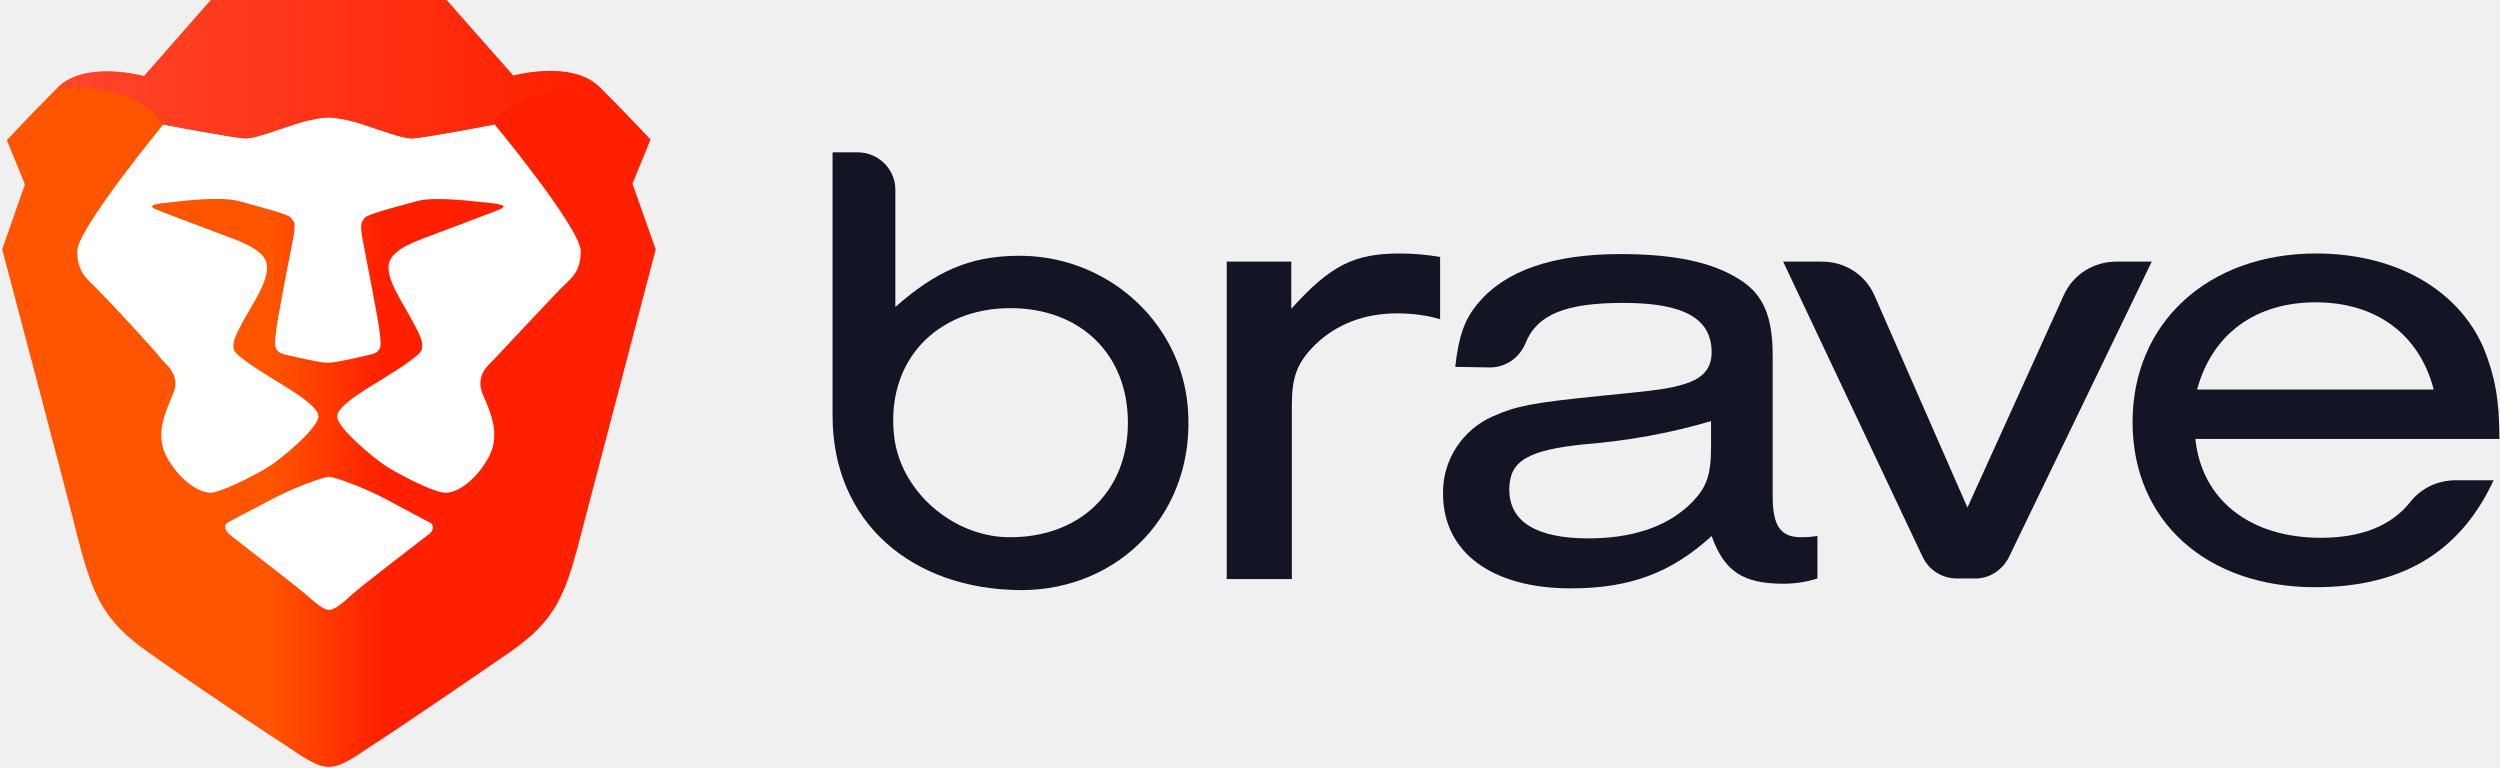
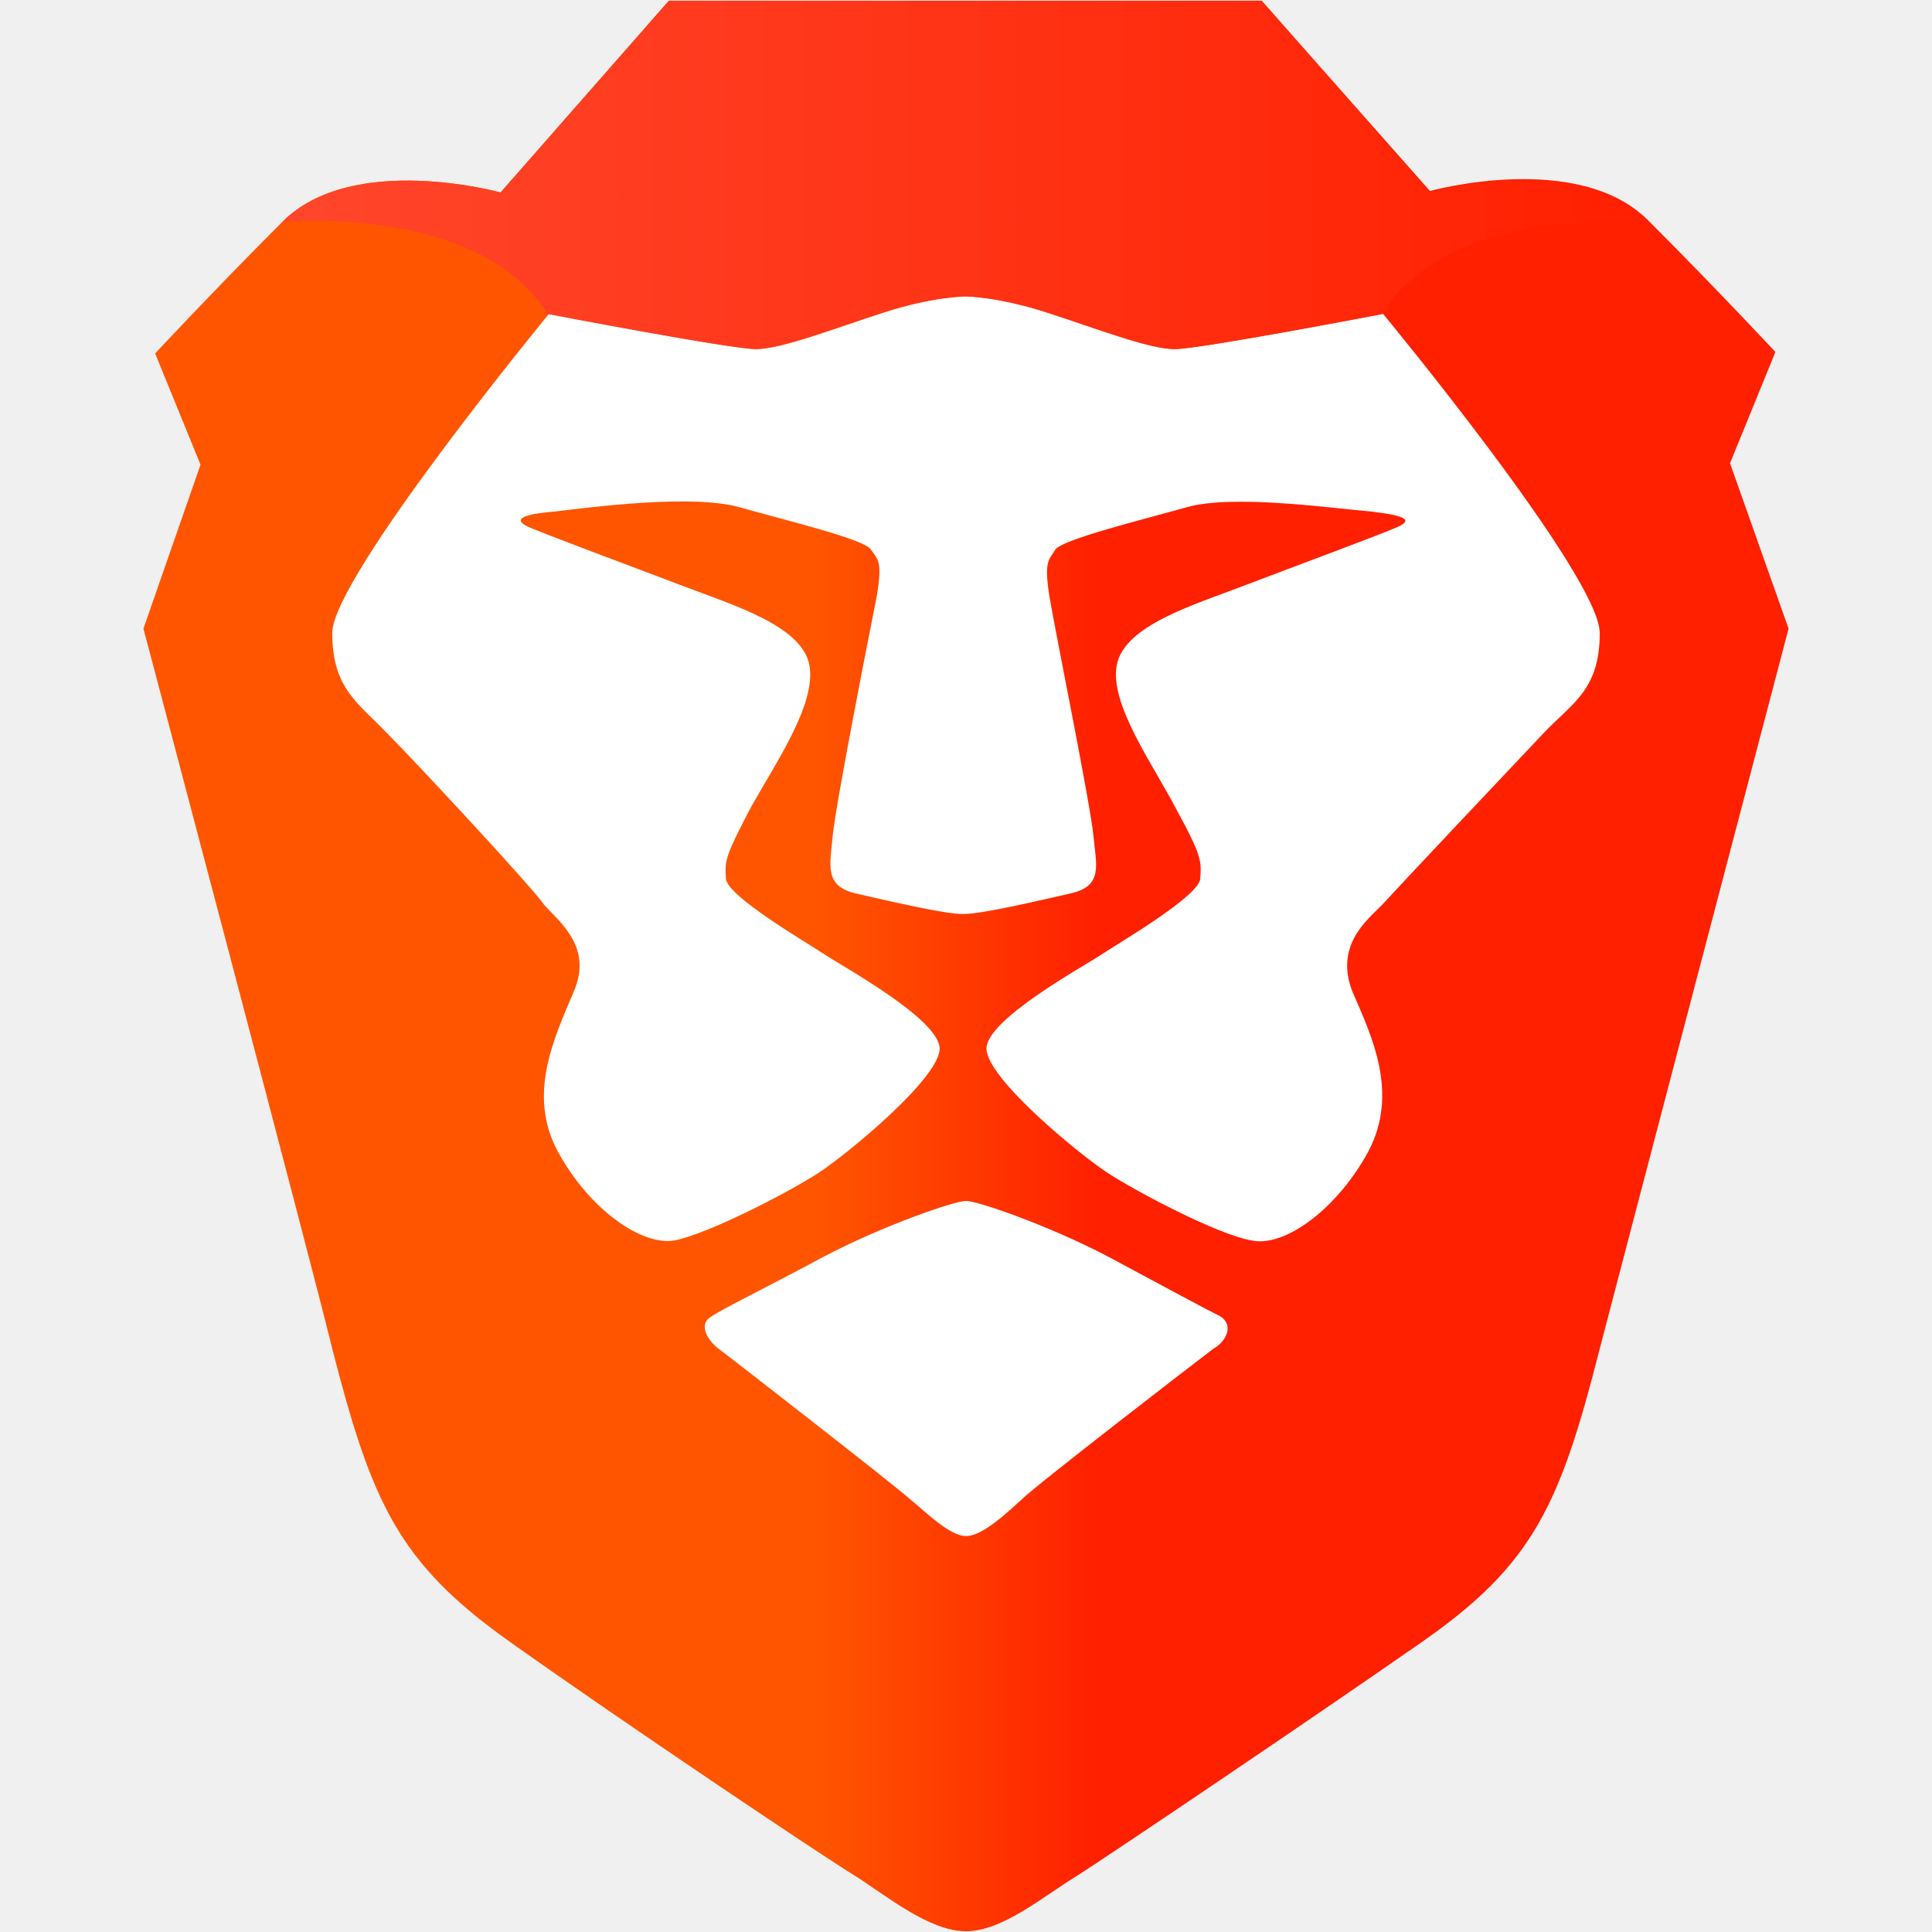
- <svg xmlns="http://www.w3.org/2000/svg" version="1.1" id="Layer_1" x="0px" y="0px" viewBox="0 0 430 132" style="enable-background:new 0 0 430 132;" xml:space="preserve">
-   <style type="text/css">
+ <svg xmlns="http://www.w3.org/2000/svg" version="1.1" id="Layer_1" x="0px" y="0px" viewBox="0 0 132 132" xml:space="preserve" width="132" height="132">
+   <defs id="defs6">
+ 	
+ 	
+ </defs>
+   <style type="text/css" id="style1">
	.st0{fill:#131525;}
	.st1{fill:url(#Head_1_);}
	.st2{fill:#FFFFFF;}
	.st3{fill:url(#path-3_2_);}
</style>
-   <g>
-     <g id="Group-4" transform="translate(153, 26)">
-       <path id="Shape" class="st0" d="M-9.8,45.5V0.2h4.3C-1.9,0.2,1,3.1,1,6.6v20.2c7-6.2,12.9-8.7,20.8-8.8    c15.1-0.3,28.2,10.9,29.5,26c1.5,18-11.6,31.5-28.7,31.5C3.8,75.4-9.8,63.8-9.8,45.5z M0.8,49.1c1.1,9.4,10,17.1,19.5,17.3    c12.3,0.2,20.7-7.8,20.7-19.7S32.7,27,20.8,27C8,27-0.7,36.2,0.8,49.1z" />
-       <path id="Shape_1_" class="st0" d="M69.1,19v8.1c6.8-7.5,10.8-9.5,18.7-9.5c2.3,0,4.6,0.2,6.9,0.6v10.7c-2.4-0.7-4.9-1-7.4-1    c-5.7,0-10.5,1.9-14.1,5.4c-3.1,3.1-4,5.5-4,10.4v29.9H58V19H69.1z" />
-       <path id="Shape_2_" class="st0" d="M97.3,37.1c0.6-5.3,1.6-8.2,3.9-10.9c4.6-5.6,12.8-8.5,24.5-8.5c9.3,0,16,1.4,20.7,4.5    c3.9,2.5,5.5,6.3,5.5,12.9v24.2c0,5.3,1.4,7.2,5.2,7.1c0.8,0,1.7-0.1,2.5-0.2v7.3c-1.9,0.6-3.9,0.9-5.8,0.9    c-7,0-10.2-2.1-12.4-8.2c-6.9,6.3-14,9-24.2,9c-13.6,0-22-6.2-22-16.3c-0.1-5.7,3.3-11,8.6-13.3c4.1-1.8,6.6-2.3,18.4-3.5    c10.1-1,11.8-1.2,14.7-2.1c3.1-1,4.5-2.7,4.5-5.4c0-5.9-4.9-8.5-15.2-8.5c-9.7,0-14.8,1.9-16.8,6.9c-1,2.5-3.4,4.2-6.1,4.2    L97.3,37.1z M141.4,46.4c-7.1,2.1-14.3,3.4-21.7,4c-10,1-13.1,2.9-13.1,7.8c0,5.5,4.6,8.4,13.6,8.4c7.4,0,13.1-1.9,17.1-5.5    c3.2-3,4-5.1,4-10.3V46.4z" />
-       <path id="Shape_3_" class="st0" d="M186.5,73.5h-2.9c-2.5,0-4.8-1.4-5.9-3.7l-24-50.8h6.7c3.9,0,7.4,2.2,9,5.8l16,36.5L202,24.7    c1.6-3.5,5.1-5.7,9-5.7l6.1,0l-24.6,50.9C191.3,72.2,189,73.6,186.5,73.5z" />
-       <path id="Shape_4_" class="st0" d="M224.6,49.5c1.1,10.5,9.4,17,21.6,17c7,0,12.2-2.1,15.4-6.2c1.9-2.4,4.8-3.7,7.8-3.7h6.5    C270.2,68.9,260.2,75,245.2,75c-18.7,0-31.4-11.4-31.4-28.4s12.9-29,31.6-29c13.5,0,24.4,6.1,28.8,16.3c1.9,4.7,2.7,8.8,2.7,15.6    L224.6,49.5z M265.6,41c-2.5-9.6-10-15-20.3-15c-10.3,0-17.8,5.4-20.4,15H265.6z" />
-     </g>
-     <g id="build-icons_x2F_Stable">
-       <g id="Logo" transform="translate(10.38181, 0)">
-         <linearGradient id="Head_1_" gradientUnits="userSpaceOnUse" x1="95.665" y1="174.189" x2="96.665" y2="174.189" gradientTransform="matrix(112.3123 0 0 -131.86 -10754.413 23034.498)">
-           <stop offset="0" style="stop-color:#FF5500" />
-           <stop offset="0.41" style="stop-color:#FF5500" />
-           <stop offset="0.582" style="stop-color:#FF2000" />
-           <stop offset="1" style="stop-color:#FF2000" />
+   <g id="build-icons_x2F_Stable" transform="translate(0.41819,0.05)">
+     <g id="Logo" transform="translate(19.38181)">
+       <linearGradient id="Head_1_" gradientUnits="userSpaceOnUse" x1="95.665" y1="174.189" x2="96.665" y2="174.189" gradientTransform="matrix(112.3123,0,0,-131.86,-10754.413,23034.498)">
+         <stop offset="0" style="stop-color:#FF5500" id="stop1" />
+         <stop offset="0.41" style="stop-color:#FF5500" id="stop2" />
+         <stop offset="0.582" style="stop-color:#FF2000" id="stop3" />
+         <stop offset="1" style="stop-color:#FF2000" id="stop4" />
+       </linearGradient>
+       <path id="Head" class="st1" d="m 98.4,31.6 3.1,-7.6 c 0,0 -3.9,-4.2 -8.7,-9 C 88,10.2 77.9,13 77.9,13 L 66.4,0 H 46.2 25.9 L 14.4,13.1 c 0,0 -10.1,-2.8 -14.9,2 -4.8,4.8 -8.7,9 -8.7,9 l 3.1,7.6 -3.9,11.2 c 0,0 11.6,43.8 12.9,49.2 2.7,10.5 4.5,14.6 12.1,20 7.6,5.4 21.3,14.6 23.6,16 2.2,1.4 5.1,3.8 7.6,3.8 2.5,0 5.3,-2.4 7.6,-3.8 2.2,-1.4 16,-10.7 23.6,-16 7.6,-5.3 9.4,-9.4 12.1,-20 1.4,-5.4 12.9,-49.2 12.9,-49.2 z" style="fill:url(#Head_1_)" />
+       <path id="Face" class="st2" d="m 74.7,21.4 c 0,0 14.8,17.9 14.8,21.8 0,3.9 -1.9,4.8 -3.8,6.8 -1.9,2 -10.1,10.7 -11.1,11.8 -1.1,1.1 -3.2,2.8 -2,5.9 1.3,3 3.2,6.9 1.1,10.9 -2.1,3.9 -5.7,6.6 -8,6.1 -2.3,-0.4 -7.8,-3.3 -9.8,-4.6 -2,-1.3 -8.3,-6.5 -8.3,-8.5 0,-2 6.6,-5.6 7.8,-6.4 1.2,-0.8 6.7,-4 6.8,-5.2 0.1,-1.2 0.1,-1.6 -1.6,-4.7 C 59,52.2 56,48.1 56.5,45.4 57,42.7 61.7,41.3 65.1,40 c 3.4,-1.3 9.9,-3.7 10.7,-4.1 0.8,-0.4 0.6,-0.7 -1.9,-1 -2.5,-0.2 -9.4,-1.2 -12.6,-0.3 -3.2,0.9 -8.5,2.2 -9,2.9 -0.4,0.7 -0.8,0.7 -0.4,3.2 0.4,2.4 2.8,14.2 3,16.3 0.2,2.1 0.7,3.5 -1.6,4 -2.2,0.5 -6,1.4 -7.3,1.4 -1.3,0 -5.1,-0.9 -7.3,-1.4 -2.2,-0.5 -1.8,-1.9 -1.6,-4 0.2,-2.1 2.5,-13.8 3,-16.3 0.4,-2.4 0.1,-2.5 -0.4,-3.2 -0.4,-0.7 -5.8,-2 -9,-2.9 -3.2,-0.9 -10.1,0 -12.6,0.3 -2.5,0.2 -2.7,0.6 -1.9,1 0.8,0.4 7.3,2.8 10.7,4.1 3.4,1.3 8.1,2.7 8.6,5.4 0.5,2.7 -2.4,6.8 -4.1,9.9 -1.6,3.1 -1.7,3.4 -1.6,4.7 0.1,1.2 5.6,4.4 6.8,5.2 1.2,0.8 7.8,4.4 7.8,6.4 0,2 -6.3,7.2 -8.3,8.5 -2,1.3 -7.4,4.1 -9.8,4.6 -2.3,0.4 -5.9,-2.2 -8,-6.1 -2.1,-3.9 -0.2,-7.8 1.1,-10.9 1.3,-3 -0.9,-4.7 -2,-5.9 C 16.6,60.6 8.5,51.9 6.6,50 4.7,48 2.9,47 2.9,43.2 c 0,-3.8 14.8,-21.8 14.8,-21.8 0,0 12.5,2.4 14.2,2.4 1.7,0 5.3,-1.4 8.7,-2.5 3.4,-1.1 5.6,-1.1 5.6,-1.1 0,0 2.2,0 5.6,1.1 3.4,1.1 7,2.5 8.7,2.5 1.7,0 14.2,-2.4 14.2,-2.4 z M 63.6,89.9 c 0.9,0.6 0.4,1.7 -0.5,2.2 -0.8,0.6 -12.1,9.3 -13.1,10.3 -1.1,1 -2.7,2.5 -3.8,2.5 -1.1,0 -2.7,-1.6 -3.8,-2.5 -1.1,-1 -12.3,-9.7 -13.1,-10.3 -0.8,-0.6 -1.4,-1.7 -0.5,-2.2 0.9,-0.6 3.8,-2 7.7,-4.1 4,-2.1 8.9,-3.8 9.7,-3.8 0.8,0 5.7,1.7 9.7,3.8 3.9,2.1 6.7,3.6 7.7,4.1 z" />
+       <g id="Top-Head">
+         <linearGradient id="path-3_2_" gradientUnits="userSpaceOnUse" x1="95.492" y1="172.774" x2="96.47" y2="172.774" gradientTransform="matrix(93.2192,0,0,-23.7599,-8900.126,4116.98)">
+           <stop offset="0" style="stop-color:#FF452A" id="stop5" />
+           <stop offset="1" style="stop-color:#FF2000" id="stop6" />
        </linearGradient>
-         <path id="Head" class="st1" d="M98.4,31.6l3.1-7.6c0,0-3.9-4.2-8.7-9c-4.8-4.8-14.9-2-14.9-2L66.4,0H46.2H25.9L14.4,13.1     c0,0-10.1-2.8-14.9,2s-8.7,9-8.7,9l3.1,7.6L-10,42.9c0,0,11.6,43.8,12.9,49.2c2.7,10.5,4.5,14.6,12.1,20s21.3,14.6,23.6,16     c2.2,1.4,5.1,3.8,7.6,3.8s5.3-2.4,7.6-3.8c2.2-1.4,16-10.7,23.6-16c7.6-5.3,9.4-9.4,12.1-20c1.4-5.4,12.9-49.2,12.9-49.2     L98.4,31.6z" />
-         <path id="Face" class="st2" d="M74.7,21.4c0,0,14.8,17.9,14.8,21.8S87.6,48,85.7,50c-1.9,2-10.1,10.7-11.1,11.8     c-1.1,1.1-3.2,2.8-2,5.9c1.3,3,3.2,6.9,1.1,10.9c-2.1,3.9-5.7,6.6-8,6.1c-2.3-0.4-7.8-3.3-9.8-4.6c-2-1.3-8.3-6.5-8.3-8.5     c0-2,6.6-5.6,7.8-6.4c1.2-0.8,6.7-4,6.8-5.2c0.1-1.2,0.1-1.6-1.6-4.7c-1.6-3.1-4.6-7.2-4.1-9.9c0.5-2.7,5.2-4.1,8.6-5.4     c3.4-1.3,9.9-3.7,10.7-4.1c0.8-0.4,0.6-0.7-1.9-1c-2.5-0.2-9.4-1.2-12.6-0.3s-8.5,2.2-9,2.9c-0.4,0.7-0.8,0.7-0.4,3.2     c0.4,2.4,2.8,14.2,3,16.3c0.2,2.1,0.7,3.5-1.6,4c-2.2,0.5-6,1.4-7.3,1.4s-5.1-0.9-7.3-1.4c-2.2-0.5-1.8-1.9-1.6-4     s2.5-13.8,3-16.3c0.4-2.4,0.1-2.5-0.4-3.2c-0.4-0.7-5.8-2-9-2.9s-10.1,0-12.6,0.3c-2.5,0.2-2.7,0.6-1.9,1     c0.8,0.4,7.3,2.8,10.7,4.1c3.4,1.3,8.1,2.7,8.6,5.4c0.5,2.7-2.4,6.8-4.1,9.9c-1.6,3.1-1.7,3.4-1.6,4.7c0.1,1.2,5.6,4.4,6.8,5.2     c1.2,0.8,7.8,4.4,7.8,6.4c0,2-6.3,7.2-8.3,8.5c-2,1.3-7.4,4.1-9.8,4.6c-2.3,0.4-5.9-2.2-8-6.1c-2.1-3.9-0.2-7.8,1.1-10.9     c1.3-3-0.9-4.7-2-5.9C16.6,60.6,8.5,51.9,6.6,50c-1.9-2-3.7-3-3.7-6.8s14.8-21.8,14.8-21.8s12.5,2.4,14.2,2.4s5.3-1.4,8.7-2.5     s5.6-1.1,5.6-1.1s2.2,0,5.6,1.1s7,2.5,8.7,2.5S74.7,21.4,74.7,21.4z M63.6,89.9c0.9,0.6,0.4,1.7-0.5,2.2     c-0.8,0.6-12.1,9.3-13.1,10.3c-1.1,1-2.7,2.5-3.8,2.5c-1.1,0-2.7-1.6-3.8-2.5c-1.1-1-12.3-9.7-13.1-10.3     c-0.8-0.6-1.4-1.7-0.5-2.2c0.9-0.6,3.8-2,7.7-4.1c4-2.1,8.9-3.8,9.7-3.8c0.8,0,5.7,1.7,9.7,3.8C59.8,87.9,62.6,89.4,63.6,89.9z" />
-         <g id="Top-Head">
-           <linearGradient id="path-3_2_" gradientUnits="userSpaceOnUse" x1="95.492" y1="172.774" x2="96.47" y2="172.774" gradientTransform="matrix(93.2192 0 0 -23.7599 -8900.126 4116.98)">
-             <stop offset="0" style="stop-color:#FF452A" />
-             <stop offset="1" style="stop-color:#FF2000" />
-           </linearGradient>
-           <path id="path-3_1_" class="st3" d="M77.9,13.1L66.4,0H46.2H25.9L14.4,13.1c0,0-10.1-2.8-14.9,2c0,0,13.5-1.2,18.1,6.3      c0,0,12.5,2.4,14.2,2.4s5.3-1.4,8.7-2.5s5.6-1.1,5.6-1.1s2.2,0,5.6,1.1s7,2.5,8.7,2.5s14.2-2.4,14.2-2.4      c4.6-7.5,18.1-6.3,18.1-6.3C88,10.3,77.9,13.1,77.9,13.1" />
-         </g>
+         <path id="path-3_1_" class="st3" d="M 77.9,13.1 66.4,0 H 46.2 25.9 L 14.4,13.1 c 0,0 -10.1,-2.8 -14.9,2 0,0 13.5,-1.2 18.1,6.3 0,0 12.5,2.4 14.2,2.4 1.7,0 5.3,-1.4 8.7,-2.5 3.4,-1.1 5.6,-1.1 5.6,-1.1 0,0 2.2,0 5.6,1.1 3.4,1.1 7,2.5 8.7,2.5 1.7,0 14.2,-2.4 14.2,-2.4 4.6,-7.5 18.1,-6.3 18.1,-6.3 -4.7,-4.8 -14.8,-2 -14.8,-2" style="fill:url(#path-3_2_)" />
      </g>
    </g>
  </g>
</svg>
